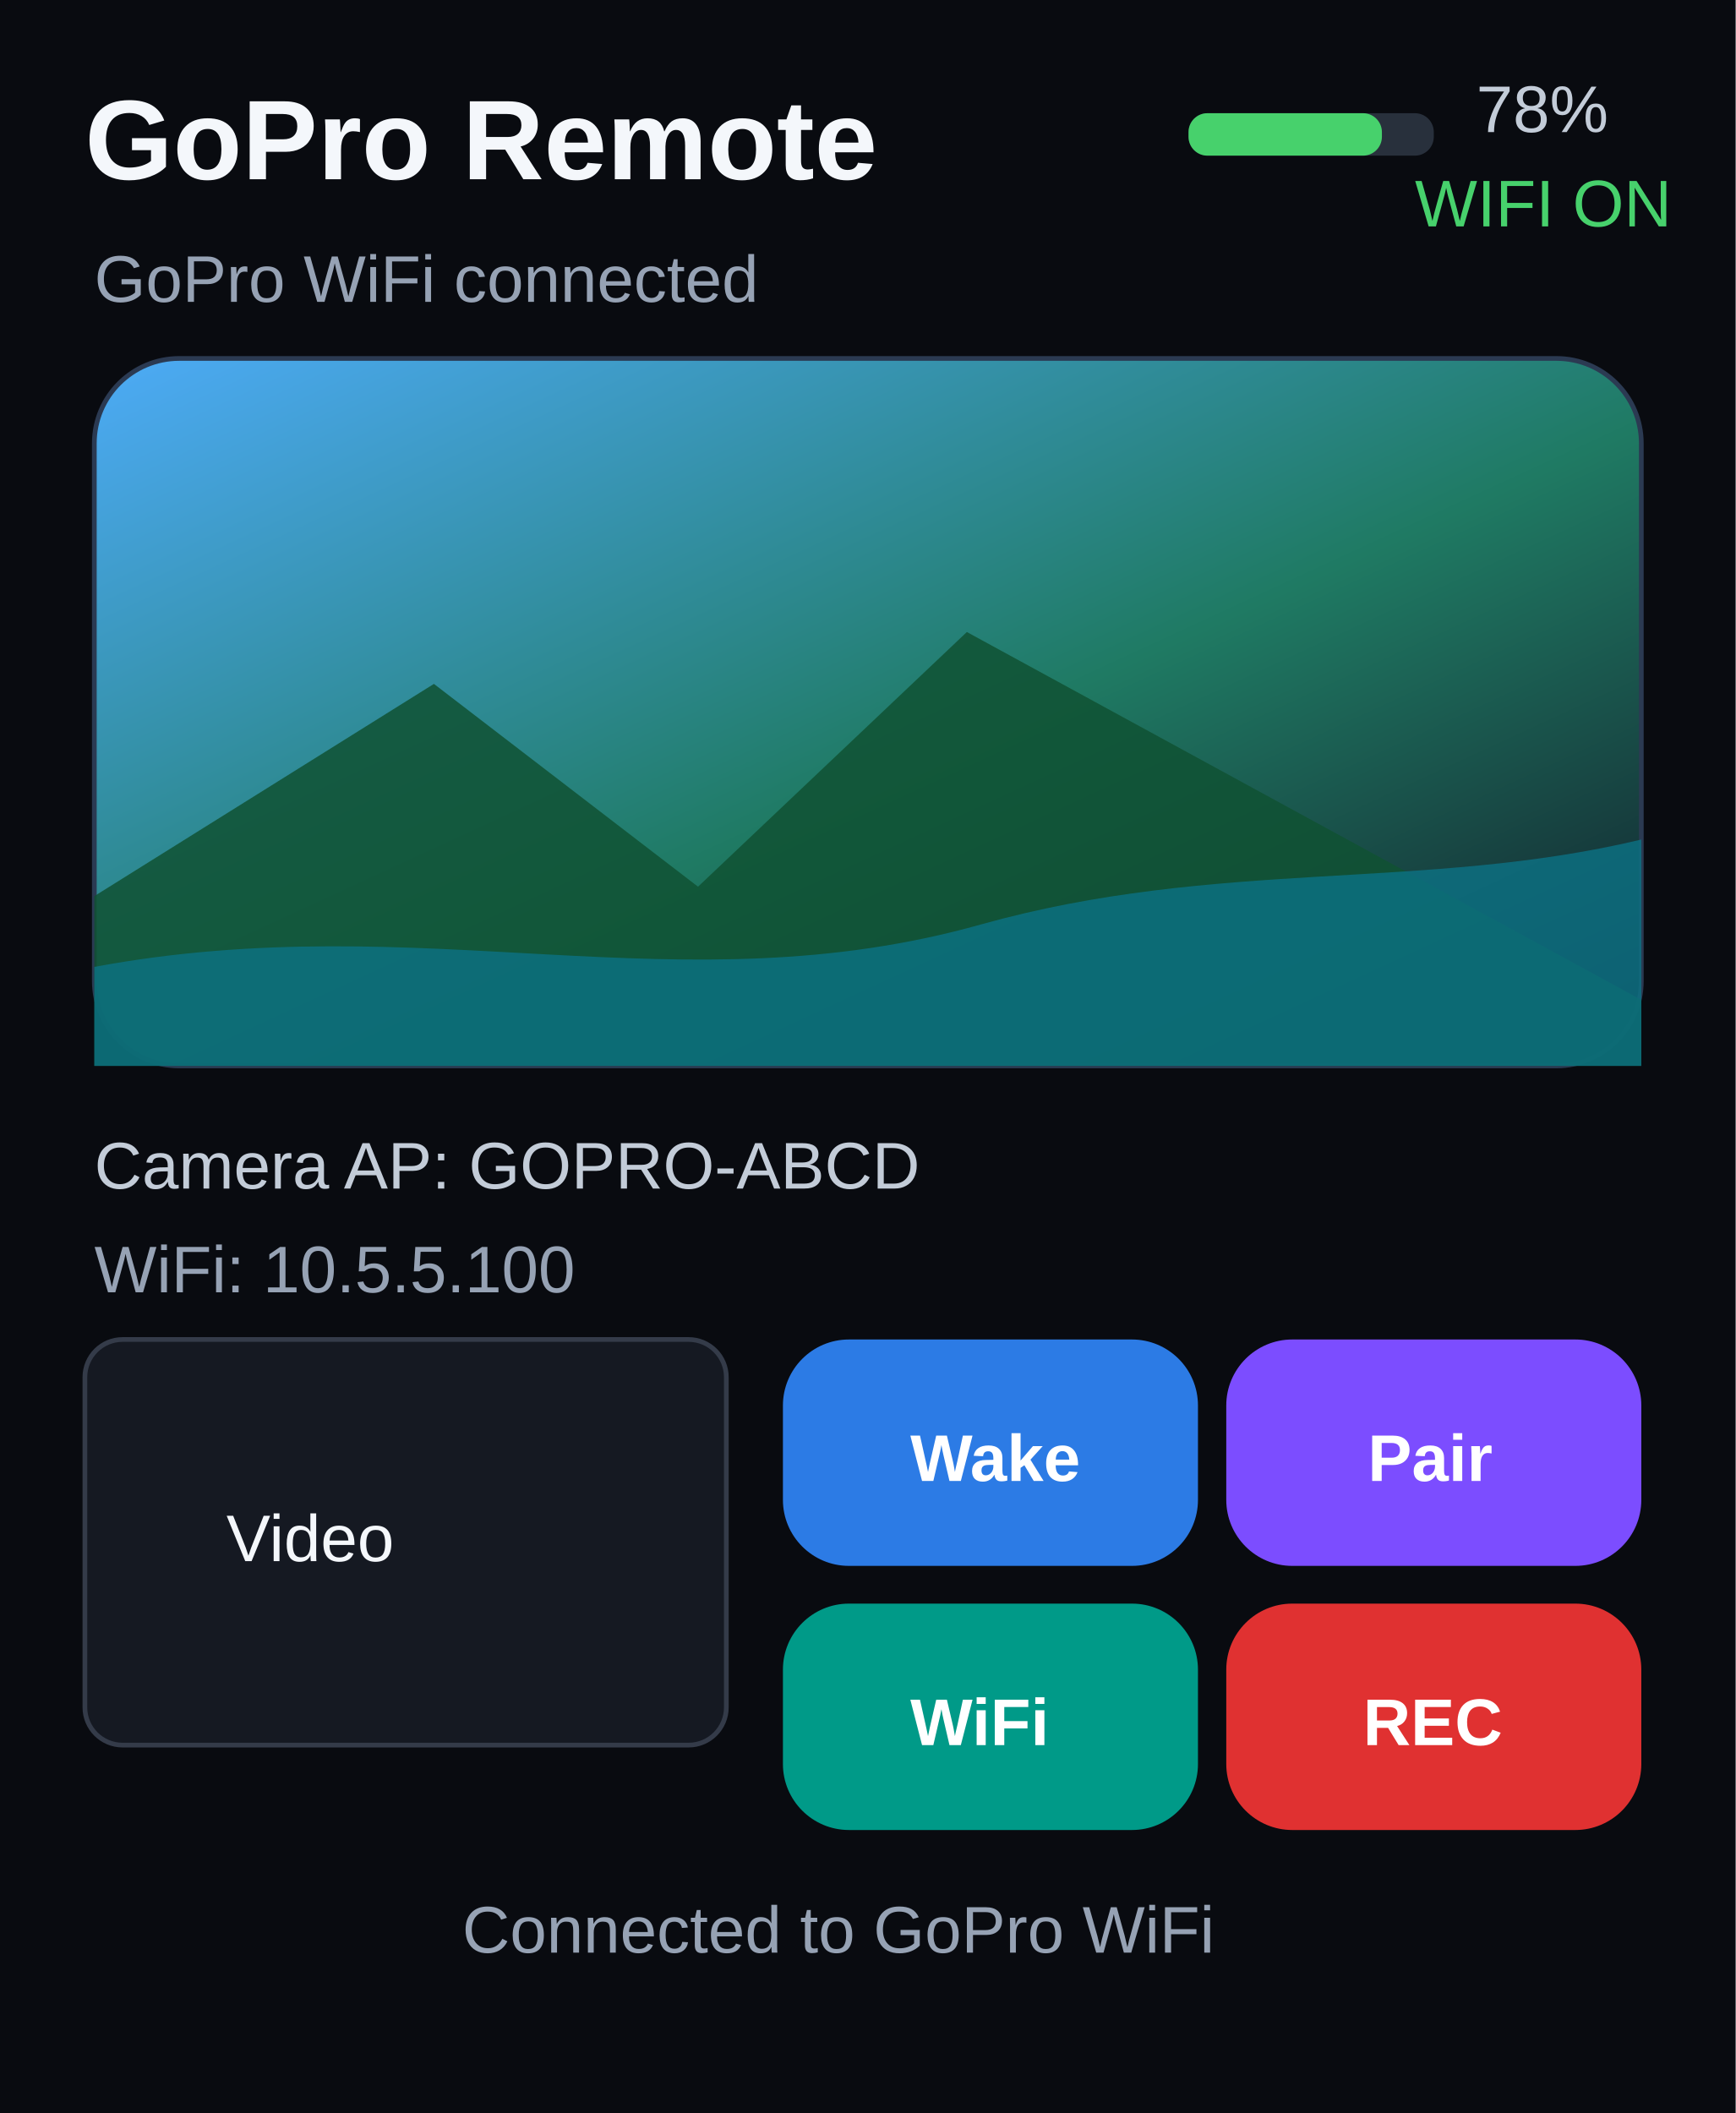
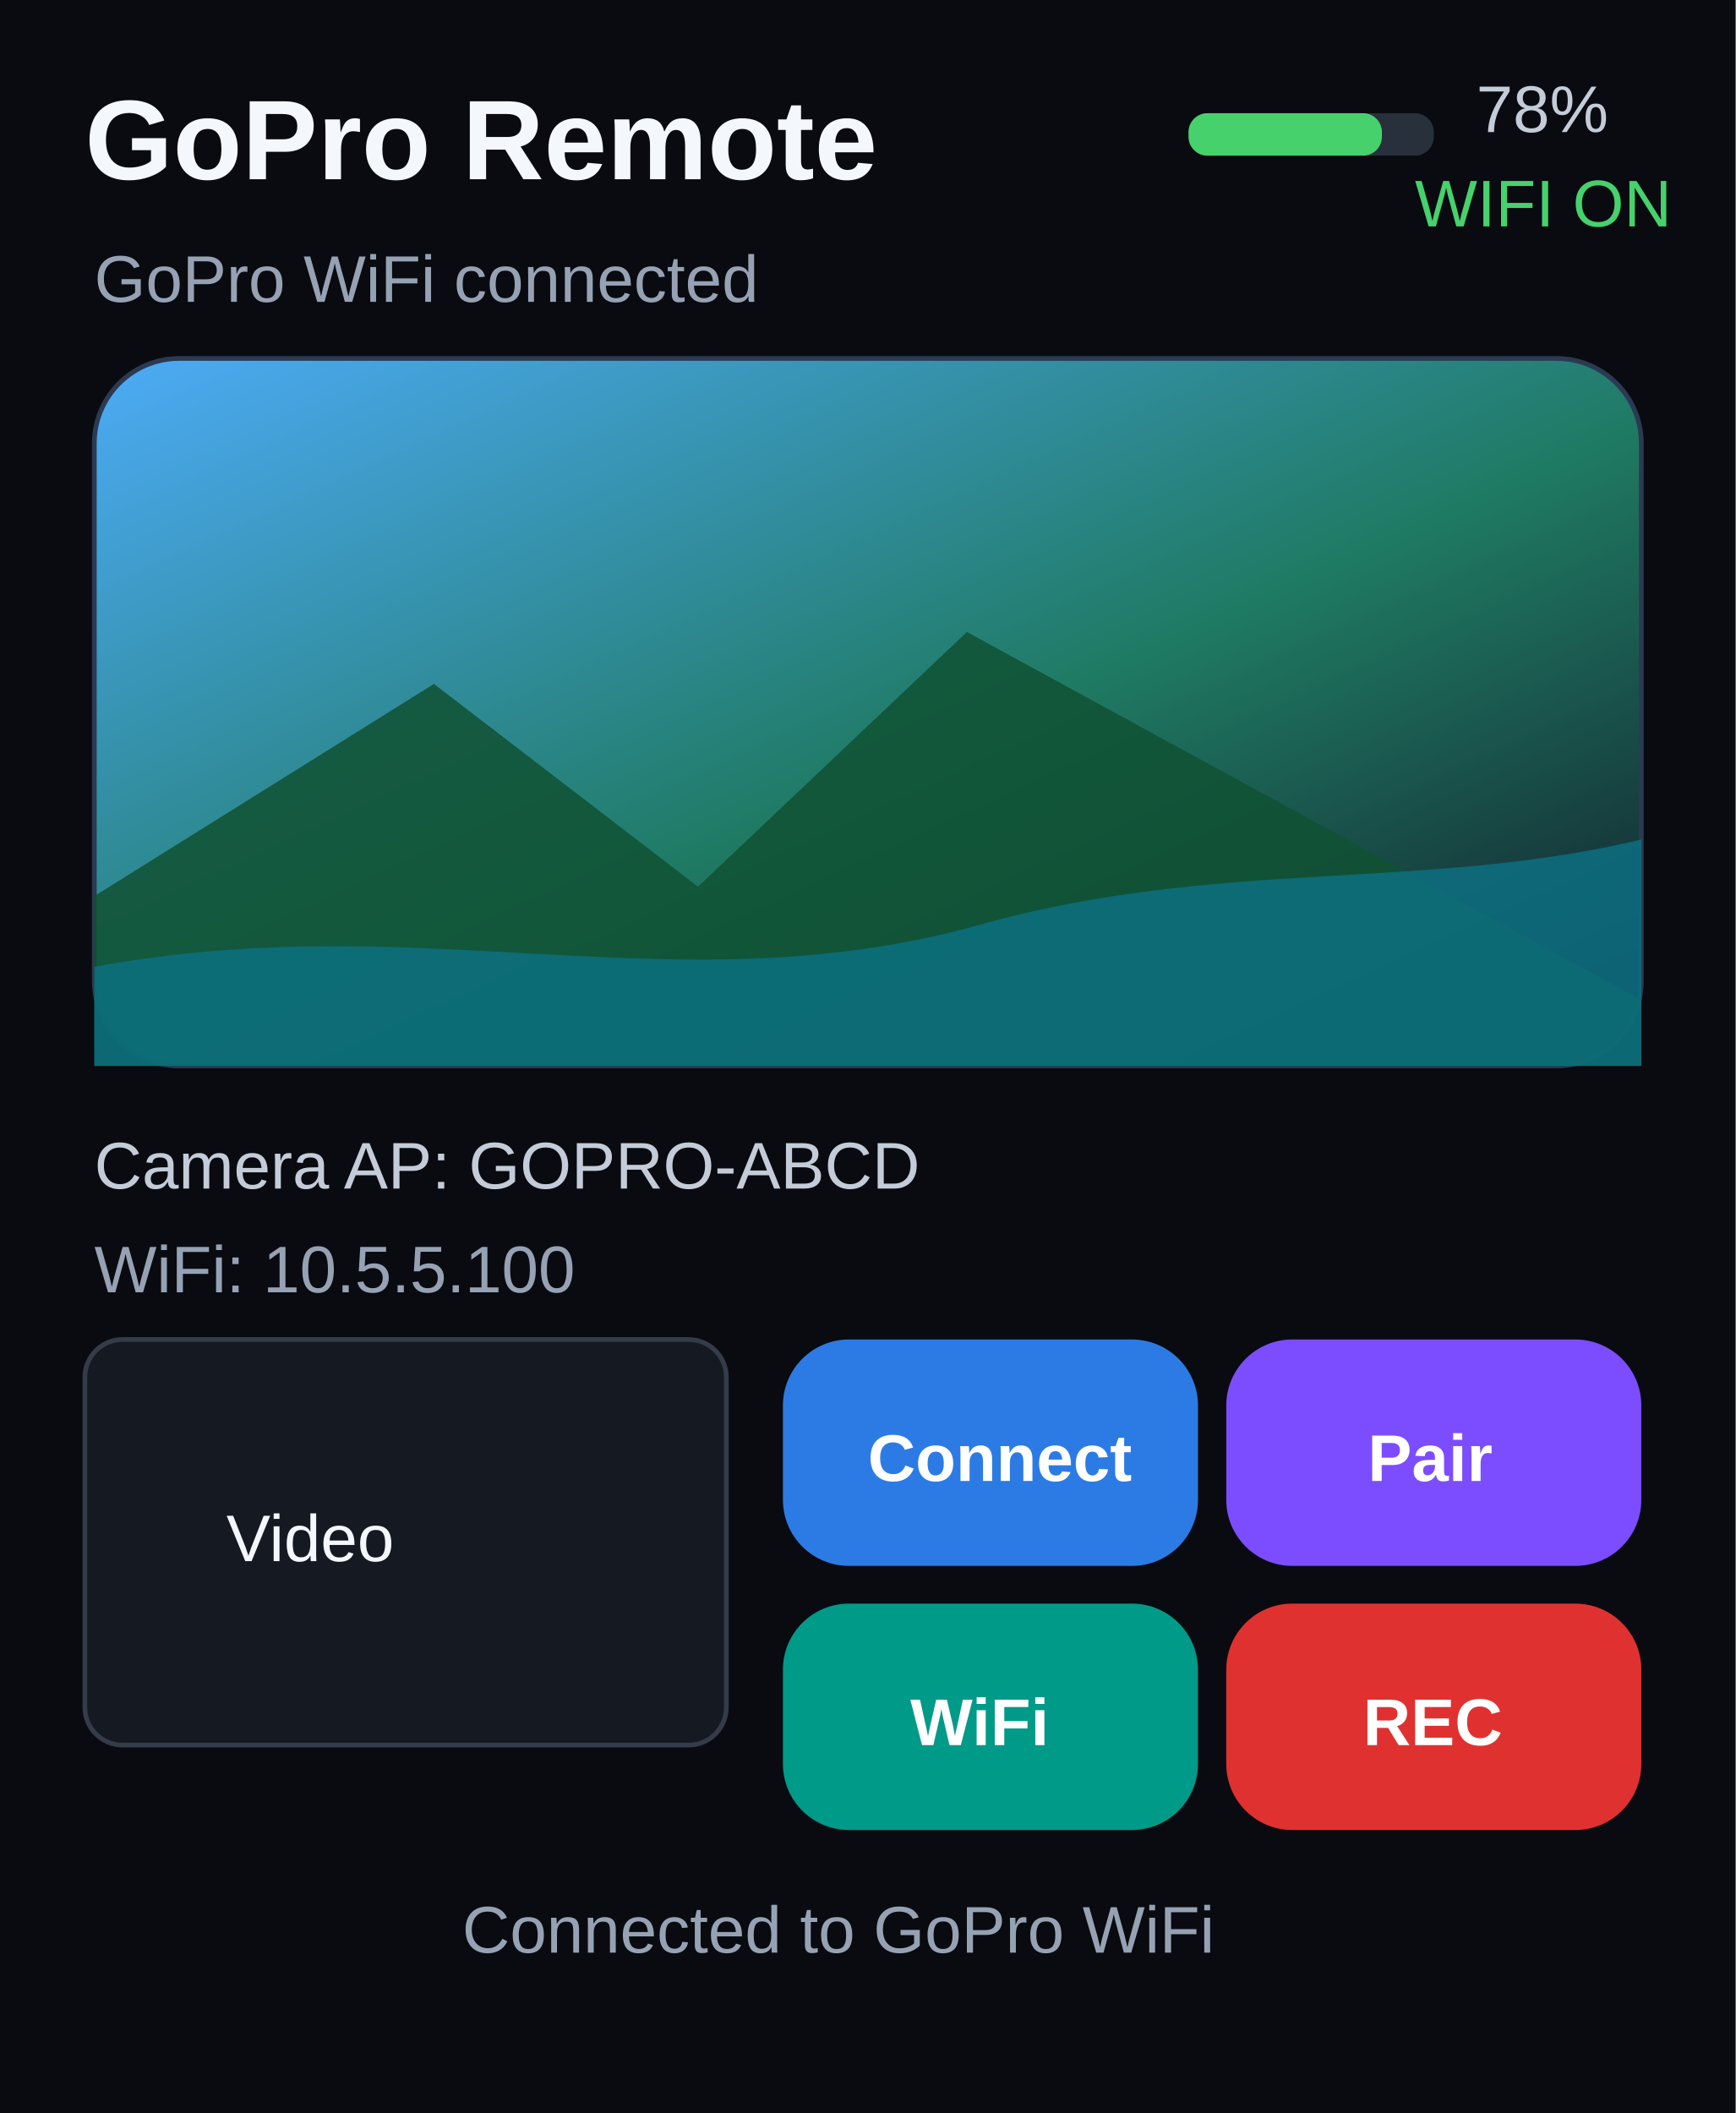
<svg xmlns="http://www.w3.org/2000/svg" width="368" height="448" viewBox="0 0 368 448">
  <defs>
    <linearGradient id="sky" x1="0" y1="0" x2="1" y2="1">
      <stop stop-color="#4dabf7" />
      <stop offset="0.55" stop-color="#1f7a63" />
      <stop offset="1" stop-color="#111827" />
    </linearGradient>
  </defs>
  <rect width="368" height="448" fill="#090b10" />
  <text x="18" y="38" fill="#f4f7fb" font-family="Arial" font-size="24" font-weight="700">GoPro Remote</text>
  <text x="20" y="64" fill="#96a2b4" font-family="Arial" font-size="14">GoPro WiFi connected</text>
  <rect x="252" y="24" width="52" height="9" rx="4" fill="#28303c" />
  <rect x="252" y="24" width="41" height="9" rx="4" fill="#47d16c" />
  <text x="313" y="28" fill="#c3ccd8" font-family="Arial" font-size="14">78%</text>
  <text x="300" y="48" fill="#47d16c" font-family="Arial" font-size="14">WIFI ON</text>
  <rect x="20" y="76" width="328" height="150" rx="18" fill="url(#sky)" stroke="#2b3a52" />
  <path d="M20 190 L92 145 L148 188 L205 134 L348 212 L348 226 L20 226 Z" fill="#0f5132" opacity="0.85" />
  <path d="M20 205 C90 192 144 214 208 196 C258 182 302 189 348 178 L348 226 L20 226 Z" fill="#0b7285" opacity="0.8" />
  <text x="20" y="252" fill="#c3ccd8" font-family="Arial" font-size="14">Camera AP: GOPRO-ABCD</text>
  <text x="20" y="274" fill="#96a2b4" font-family="Arial" font-size="14">WiFi: 10.5.5.100</text>
  <rect x="18" y="284" width="136" height="86" rx="8" fill="#151922" stroke="#343b49" />
  <text x="48" y="331" fill="#f4f7fb" font-family="Arial" font-size="14">Video</text>
  <rect x="166" y="284" width="88" height="48" rx="14" fill="#2c7be5" />
-   <text x="193" y="314" fill="#fff" font-family="Arial" font-size="14" font-weight="700">Wake</text>
+   <text x="184" y="314" fill="#fff" font-family="Arial" font-size="14" font-weight="700">Connect</text>
  <rect x="260" y="284" width="88" height="48" rx="14" fill="#7c4dff" />
  <text x="290" y="314" fill="#fff" font-family="Arial" font-size="14" font-weight="700">Pair</text>
  <rect x="166" y="340" width="88" height="48" rx="14" fill="#009a88" />
  <text x="193" y="370" fill="#fff" font-family="Arial" font-size="14" font-weight="700">WiFi</text>
  <rect x="260" y="340" width="88" height="48" rx="14" fill="#e03131" />
  <text x="289" y="370" fill="#fff" font-family="Arial" font-size="14" font-weight="700">REC</text>
  <text x="98" y="414" fill="#96a2b4" font-family="Arial" font-size="14">Connected to GoPro WiFi</text>
</svg>
